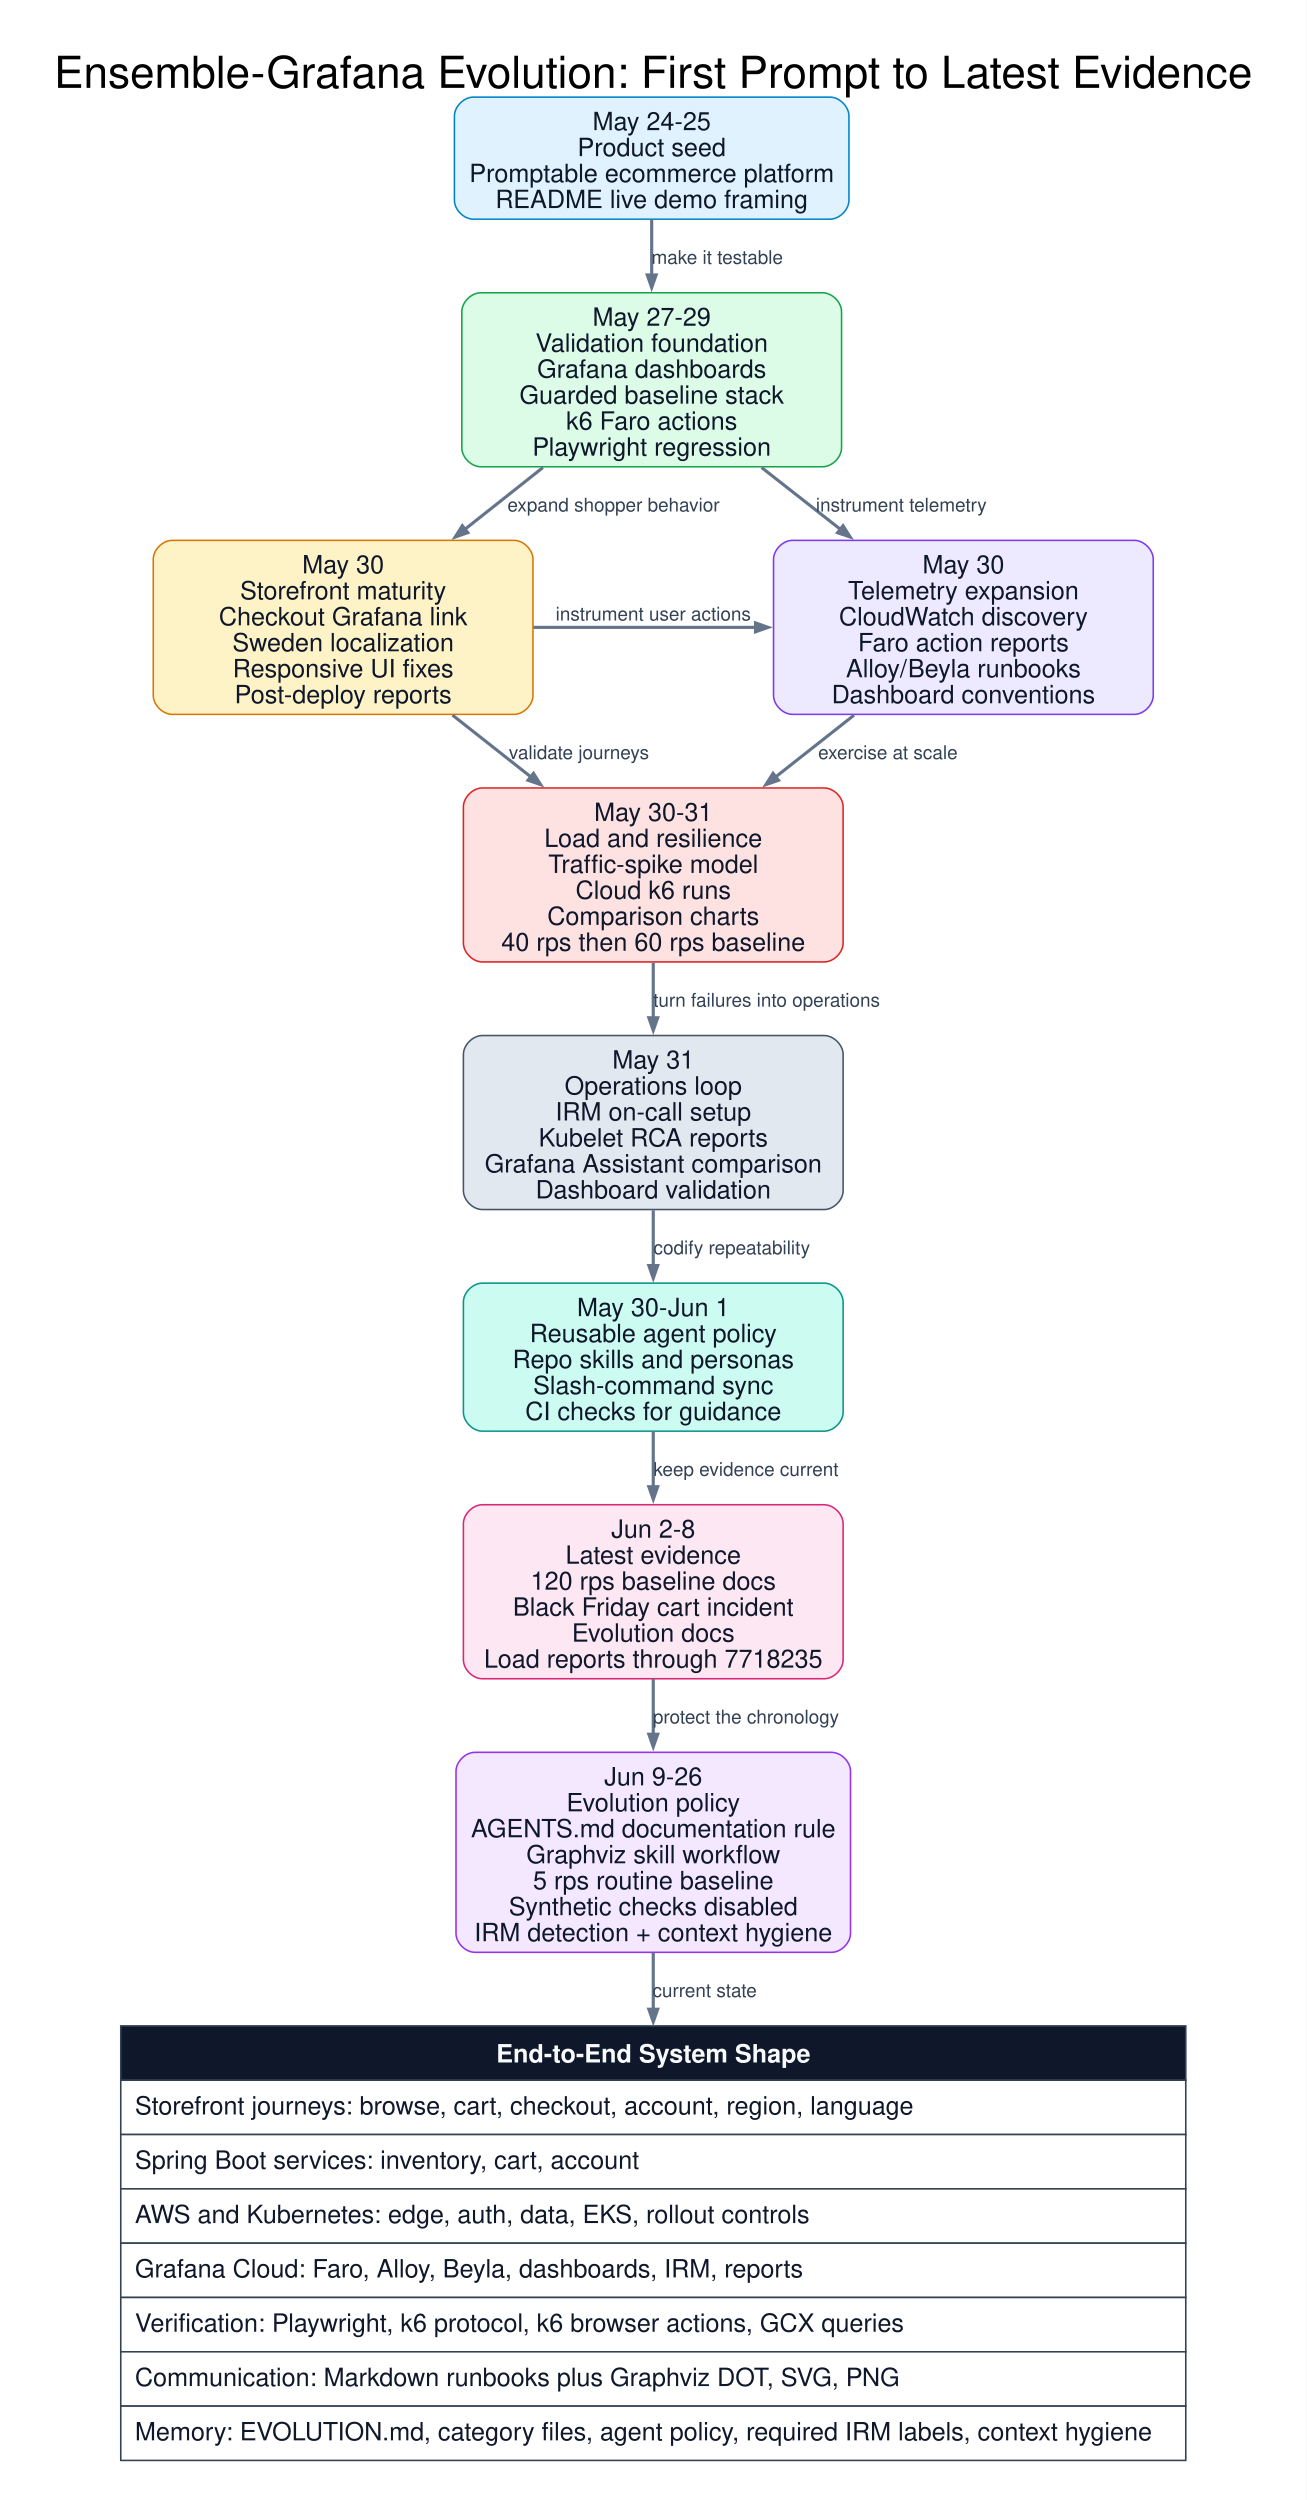
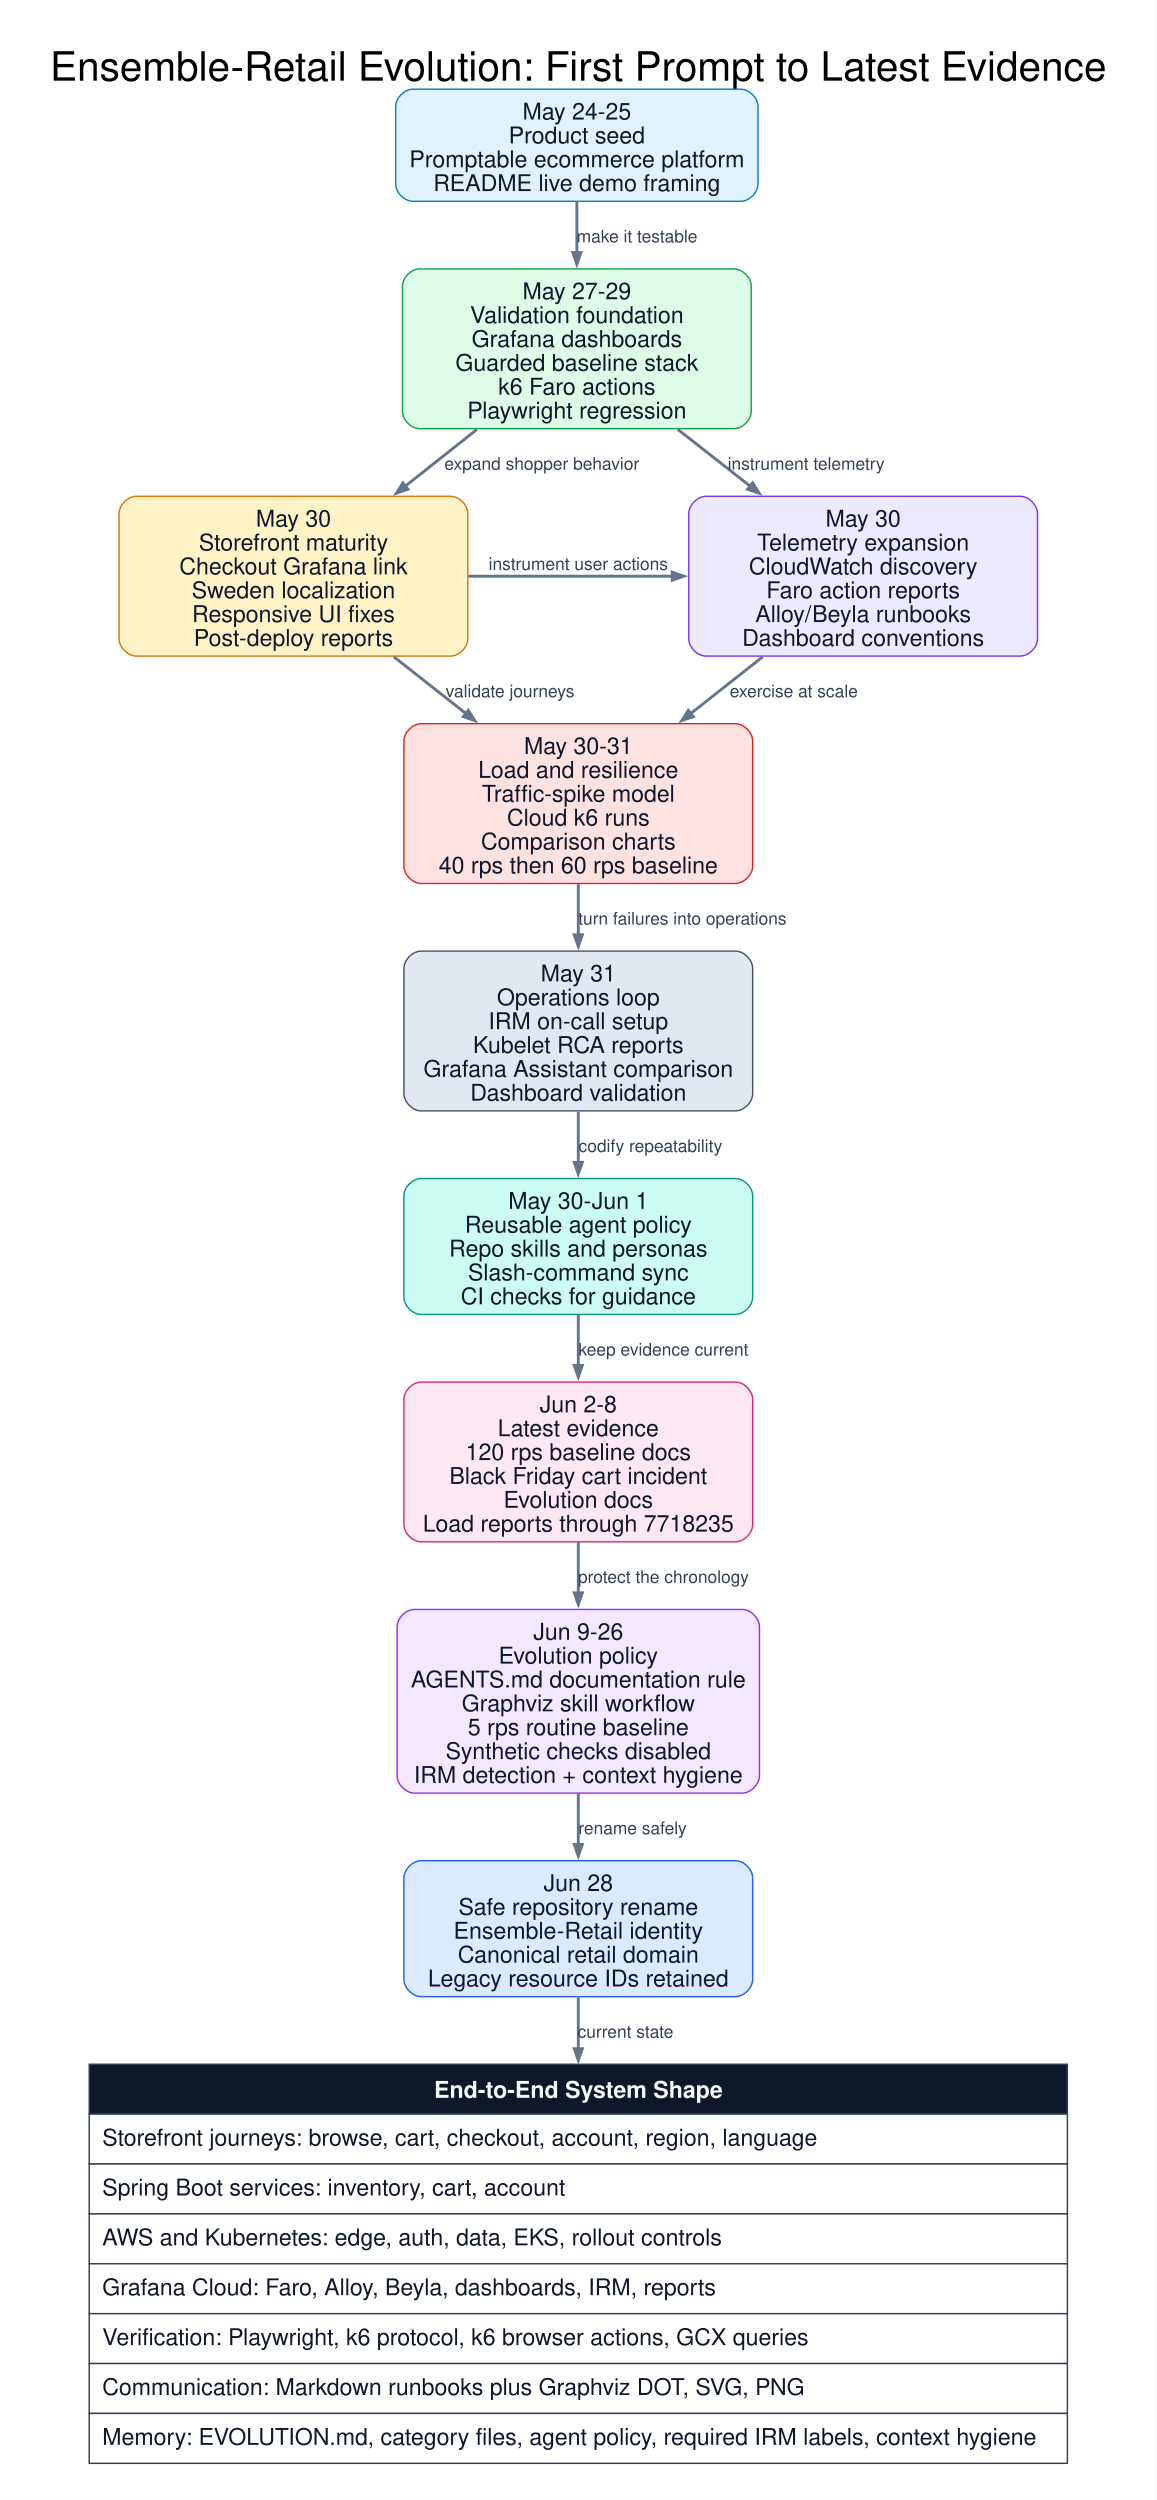
- <svg xmlns="http://www.w3.org/2000/svg" width="830pt" height="1588pt" viewBox="0.00 0.00 830.00 1588.00">
-   <g id="graph0" class="graph" transform="scale(1 1) rotate(0) translate(25.2 1562.86)">
-     <polygon fill="#ffffff" stroke="none" points="-25.2,25.2 -25.2,-1562.86 804.7,-1562.86 804.7,25.2 -25.2,25.2" />
-     <text xml:space="preserve" text-anchor="middle" x="389.75" y="-1507.06" font-family="Helvetica,sans-Serif" font-size="28.00">Ensemble-Grafana Evolution: First Prompt to Latest Evidence</text>
+ <svg xmlns="http://www.w3.org/2000/svg" width="800pt" height="1729pt" viewBox="0.00 0.00 800.00 1729.00">
+   <g id="graph0" class="graph" transform="scale(1 1) rotate(0) translate(25.2 1703.63)">
+     <polygon fill="#ffffff" stroke="none" points="-25.2,25.2 -25.2,-1703.63 774.7,-1703.63 774.7,25.2 -25.2,25.2" />
+     <text xml:space="preserve" text-anchor="middle" x="374.75" y="-1647.83" font-family="Helvetica,sans-Serif" font-size="28.00">Ensemble-Retail Evolution: First Prompt to Latest Evidence</text>
    <g id="node1" class="node">
-       <path fill="#e0f2fe" stroke="#0284c7" d="M502.05,-1501.16C502.05,-1501.16 275.45,-1501.16 275.45,-1501.16 269.45,-1501.16 263.45,-1495.16 263.45,-1489.16 263.45,-1489.16 263.45,-1435.64 263.45,-1435.64 263.45,-1429.64 269.45,-1423.64 275.45,-1423.64 275.45,-1423.64 502.05,-1423.64 502.05,-1423.64 508.05,-1423.64 514.05,-1429.64 514.05,-1435.64 514.05,-1435.64 514.05,-1489.16 514.05,-1489.16 514.05,-1495.16 508.05,-1501.16 502.05,-1501.16" />
-       <text xml:space="preserve" text-anchor="middle" x="388.75" y="-1480.2" font-family="Helvetica,sans-Serif" font-size="16.00" fill="#0f172a">May 24-25</text>
-       <text xml:space="preserve" text-anchor="middle" x="388.75" y="-1463.7" font-family="Helvetica,sans-Serif" font-size="16.00" fill="#0f172a">Product seed</text>
-       <text xml:space="preserve" text-anchor="middle" x="388.75" y="-1447.2" font-family="Helvetica,sans-Serif" font-size="16.00" fill="#0f172a">Promptable ecommerce platform</text>
-       <text xml:space="preserve" text-anchor="middle" x="388.75" y="-1430.7" font-family="Helvetica,sans-Serif" font-size="16.00" fill="#0f172a">README live demo framing</text>
+       <path fill="#e0f2fe" stroke="#0284c7" d="M487.05,-1641.93C487.05,-1641.93 260.45,-1641.93 260.45,-1641.93 254.45,-1641.93 248.45,-1635.93 248.45,-1629.93 248.45,-1629.93 248.45,-1576.41 248.45,-1576.41 248.45,-1570.41 254.45,-1564.41 260.45,-1564.41 260.45,-1564.41 487.05,-1564.41 487.05,-1564.41 493.05,-1564.41 499.05,-1570.41 499.05,-1576.41 499.05,-1576.41 499.05,-1629.93 499.05,-1629.93 499.05,-1635.93 493.05,-1641.93 487.05,-1641.93" />
+       <text xml:space="preserve" text-anchor="middle" x="373.75" y="-1620.97" font-family="Helvetica,sans-Serif" font-size="16.00" fill="#0f172a">May 24-25</text>
+       <text xml:space="preserve" text-anchor="middle" x="373.75" y="-1604.47" font-family="Helvetica,sans-Serif" font-size="16.00" fill="#0f172a">Product seed</text>
+       <text xml:space="preserve" text-anchor="middle" x="373.75" y="-1587.97" font-family="Helvetica,sans-Serif" font-size="16.00" fill="#0f172a">Promptable ecommerce platform</text>
+       <text xml:space="preserve" text-anchor="middle" x="373.75" y="-1571.47" font-family="Helvetica,sans-Serif" font-size="16.00" fill="#0f172a">README live demo framing</text>
    </g>
    <g id="node2" class="node">
-       <path fill="#dcfce7" stroke="#16a34a" d="M497.35,-1376.89C497.35,-1376.89 280.15,-1376.89 280.15,-1376.89 274.15,-1376.89 268.15,-1370.89 268.15,-1364.89 268.15,-1364.89 268.15,-1278.37 268.15,-1278.37 268.15,-1272.37 274.15,-1266.37 280.15,-1266.37 280.15,-1266.37 497.35,-1266.37 497.35,-1266.37 503.35,-1266.37 509.35,-1272.37 509.35,-1278.37 509.35,-1278.37 509.35,-1364.89 509.35,-1364.89 509.35,-1370.89 503.35,-1376.89 497.35,-1376.89" />
-       <text xml:space="preserve" text-anchor="middle" x="388.75" y="-1355.93" font-family="Helvetica,sans-Serif" font-size="16.00" fill="#0f172a">May 27-29</text>
-       <text xml:space="preserve" text-anchor="middle" x="388.75" y="-1339.43" font-family="Helvetica,sans-Serif" font-size="16.00" fill="#0f172a">Validation foundation</text>
-       <text xml:space="preserve" text-anchor="middle" x="388.75" y="-1322.93" font-family="Helvetica,sans-Serif" font-size="16.00" fill="#0f172a">Grafana dashboards</text>
-       <text xml:space="preserve" text-anchor="middle" x="388.75" y="-1306.43" font-family="Helvetica,sans-Serif" font-size="16.00" fill="#0f172a">Guarded baseline stack</text>
-       <text xml:space="preserve" text-anchor="middle" x="388.75" y="-1289.93" font-family="Helvetica,sans-Serif" font-size="16.00" fill="#0f172a">k6 Faro actions</text>
-       <text xml:space="preserve" text-anchor="middle" x="388.75" y="-1273.43" font-family="Helvetica,sans-Serif" font-size="16.00" fill="#0f172a">Playwright regression</text>
+       <path fill="#dcfce7" stroke="#16a34a" d="M482.35,-1517.66C482.35,-1517.66 265.15,-1517.66 265.15,-1517.66 259.15,-1517.66 253.15,-1511.66 253.15,-1505.66 253.15,-1505.66 253.15,-1419.14 253.15,-1419.14 253.15,-1413.14 259.15,-1407.14 265.15,-1407.14 265.15,-1407.14 482.35,-1407.14 482.35,-1407.14 488.35,-1407.14 494.35,-1413.14 494.35,-1419.14 494.35,-1419.14 494.35,-1505.66 494.35,-1505.66 494.35,-1511.66 488.35,-1517.66 482.35,-1517.66" />
+       <text xml:space="preserve" text-anchor="middle" x="373.75" y="-1496.7" font-family="Helvetica,sans-Serif" font-size="16.00" fill="#0f172a">May 27-29</text>
+       <text xml:space="preserve" text-anchor="middle" x="373.75" y="-1480.2" font-family="Helvetica,sans-Serif" font-size="16.00" fill="#0f172a">Validation foundation</text>
+       <text xml:space="preserve" text-anchor="middle" x="373.75" y="-1463.7" font-family="Helvetica,sans-Serif" font-size="16.00" fill="#0f172a">Grafana dashboards</text>
+       <text xml:space="preserve" text-anchor="middle" x="373.75" y="-1447.2" font-family="Helvetica,sans-Serif" font-size="16.00" fill="#0f172a">Guarded baseline stack</text>
+       <text xml:space="preserve" text-anchor="middle" x="373.75" y="-1430.7" font-family="Helvetica,sans-Serif" font-size="16.00" fill="#0f172a">k6 Faro actions</text>
+       <text xml:space="preserve" text-anchor="middle" x="373.75" y="-1414.2" font-family="Helvetica,sans-Serif" font-size="16.00" fill="#0f172a">Playwright regression</text>
    </g>
    <g id="edge1" class="edge">
-       <path fill="none" stroke="#64748b" stroke-width="2" d="M388.75,-1423.48C388.75,-1412.43 388.75,-1400.03 388.75,-1387.81" />
-       <polygon fill="#64748b" stroke="#64748b" stroke-width="2" points="391.55,-1388.18 388.75,-1380.18 385.95,-1388.18 391.55,-1388.18" />
-       <text xml:space="preserve" text-anchor="middle" x="430.38" y="-1395.24" font-family="Helvetica,sans-Serif" font-size="12.00" fill="#334155">make it testable</text>
+       <path fill="none" stroke="#64748b" stroke-width="2" d="M373.75,-1564.25C373.75,-1553.2 373.75,-1540.8 373.75,-1528.58" />
+       <polygon fill="#64748b" stroke="#64748b" stroke-width="2" points="376.55,-1528.95 373.75,-1520.95 370.95,-1528.95 376.55,-1528.95" />
+       <text xml:space="preserve" text-anchor="middle" x="415.38" y="-1536.01" font-family="Helvetica,sans-Serif" font-size="12.00" fill="#334155">make it testable</text>
    </g>
    <g id="node3" class="node">
-       <path fill="#fef3c7" stroke="#d97706" d="M301.35,-1219.62C301.35,-1219.62 84.15,-1219.62 84.15,-1219.62 78.15,-1219.62 72.15,-1213.62 72.15,-1207.62 72.15,-1207.62 72.15,-1121.1 72.15,-1121.1 72.15,-1115.1 78.15,-1109.1 84.15,-1109.1 84.15,-1109.1 301.35,-1109.1 301.35,-1109.1 307.35,-1109.1 313.35,-1115.1 313.35,-1121.1 313.35,-1121.1 313.35,-1207.62 313.35,-1207.62 313.35,-1213.62 307.35,-1219.62 301.35,-1219.62" />
-       <text xml:space="preserve" text-anchor="middle" x="192.75" y="-1198.66" font-family="Helvetica,sans-Serif" font-size="16.00" fill="#0f172a">May 30</text>
-       <text xml:space="preserve" text-anchor="middle" x="192.75" y="-1182.16" font-family="Helvetica,sans-Serif" font-size="16.00" fill="#0f172a">Storefront maturity</text>
-       <text xml:space="preserve" text-anchor="middle" x="192.75" y="-1165.66" font-family="Helvetica,sans-Serif" font-size="16.00" fill="#0f172a">Checkout Grafana link</text>
-       <text xml:space="preserve" text-anchor="middle" x="192.75" y="-1149.16" font-family="Helvetica,sans-Serif" font-size="16.00" fill="#0f172a">Sweden localization</text>
-       <text xml:space="preserve" text-anchor="middle" x="192.75" y="-1132.66" font-family="Helvetica,sans-Serif" font-size="16.00" fill="#0f172a">Responsive UI fixes</text>
-       <text xml:space="preserve" text-anchor="middle" x="192.75" y="-1116.16" font-family="Helvetica,sans-Serif" font-size="16.00" fill="#0f172a">Post-deploy reports</text>
+       <path fill="#fef3c7" stroke="#d97706" d="M286.35,-1360.39C286.35,-1360.39 69.15,-1360.39 69.15,-1360.39 63.15,-1360.39 57.15,-1354.39 57.15,-1348.39 57.15,-1348.39 57.15,-1261.87 57.15,-1261.87 57.15,-1255.87 63.15,-1249.87 69.15,-1249.87 69.15,-1249.87 286.35,-1249.87 286.35,-1249.87 292.35,-1249.87 298.35,-1255.87 298.35,-1261.87 298.35,-1261.87 298.35,-1348.39 298.35,-1348.39 298.35,-1354.39 292.35,-1360.39 286.35,-1360.39" />
+       <text xml:space="preserve" text-anchor="middle" x="177.75" y="-1339.43" font-family="Helvetica,sans-Serif" font-size="16.00" fill="#0f172a">May 30</text>
+       <text xml:space="preserve" text-anchor="middle" x="177.75" y="-1322.93" font-family="Helvetica,sans-Serif" font-size="16.00" fill="#0f172a">Storefront maturity</text>
+       <text xml:space="preserve" text-anchor="middle" x="177.75" y="-1306.43" font-family="Helvetica,sans-Serif" font-size="16.00" fill="#0f172a">Checkout Grafana link</text>
+       <text xml:space="preserve" text-anchor="middle" x="177.75" y="-1289.93" font-family="Helvetica,sans-Serif" font-size="16.00" fill="#0f172a">Sweden localization</text>
+       <text xml:space="preserve" text-anchor="middle" x="177.75" y="-1273.43" font-family="Helvetica,sans-Serif" font-size="16.00" fill="#0f172a">Responsive UI fixes</text>
+       <text xml:space="preserve" text-anchor="middle" x="177.75" y="-1256.93" font-family="Helvetica,sans-Serif" font-size="16.00" fill="#0f172a">Post-deploy reports</text>
    </g>
    <g id="edge2" class="edge">
-       <path fill="none" stroke="#64748b" stroke-width="2" d="M319.65,-1265.89C303.6,-1253.17 286.41,-1239.56 270.04,-1226.59" />
-       <polygon fill="#64748b" stroke="#64748b" stroke-width="2" points="271.94,-1224.52 263.93,-1221.75 268.46,-1228.91 271.94,-1224.52" />
-       <text xml:space="preserve" text-anchor="middle" x="364.5" y="-1237.97" font-family="Helvetica,sans-Serif" font-size="12.00" fill="#334155">expand shopper behavior</text>
+       <path fill="none" stroke="#64748b" stroke-width="2" d="M304.65,-1406.66C288.6,-1393.94 271.41,-1380.33 255.04,-1367.36" />
+       <polygon fill="#64748b" stroke="#64748b" stroke-width="2" points="256.94,-1365.29 248.93,-1362.52 253.46,-1369.68 256.94,-1365.29" />
+       <text xml:space="preserve" text-anchor="middle" x="349.5" y="-1378.74" font-family="Helvetica,sans-Serif" font-size="12.00" fill="#334155">expand shopper behavior</text>
    </g>
    <g id="node4" class="node">
-       <path fill="#ede9fe" stroke="#7c3aed" d="M695.35,-1219.62C695.35,-1219.62 478.15,-1219.62 478.15,-1219.62 472.15,-1219.62 466.15,-1213.62 466.15,-1207.62 466.15,-1207.62 466.15,-1121.1 466.15,-1121.1 466.15,-1115.1 472.15,-1109.1 478.15,-1109.1 478.15,-1109.1 695.35,-1109.1 695.35,-1109.1 701.35,-1109.1 707.35,-1115.1 707.35,-1121.1 707.35,-1121.1 707.35,-1207.62 707.35,-1207.62 707.35,-1213.62 701.35,-1219.62 695.35,-1219.62" />
-       <text xml:space="preserve" text-anchor="middle" x="586.75" y="-1198.66" font-family="Helvetica,sans-Serif" font-size="16.00" fill="#0f172a">May 30</text>
-       <text xml:space="preserve" text-anchor="middle" x="586.75" y="-1182.16" font-family="Helvetica,sans-Serif" font-size="16.00" fill="#0f172a">Telemetry expansion</text>
-       <text xml:space="preserve" text-anchor="middle" x="586.75" y="-1165.66" font-family="Helvetica,sans-Serif" font-size="16.00" fill="#0f172a">CloudWatch discovery</text>
-       <text xml:space="preserve" text-anchor="middle" x="586.75" y="-1149.16" font-family="Helvetica,sans-Serif" font-size="16.00" fill="#0f172a">Faro action reports</text>
-       <text xml:space="preserve" text-anchor="middle" x="586.75" y="-1132.66" font-family="Helvetica,sans-Serif" font-size="16.00" fill="#0f172a">Alloy/Beyla runbooks</text>
-       <text xml:space="preserve" text-anchor="middle" x="586.75" y="-1116.16" font-family="Helvetica,sans-Serif" font-size="16.00" fill="#0f172a">Dashboard conventions</text>
+       <path fill="#ede9fe" stroke="#7c3aed" d="M680.35,-1360.39C680.35,-1360.39 463.15,-1360.39 463.15,-1360.39 457.15,-1360.39 451.15,-1354.39 451.15,-1348.39 451.15,-1348.39 451.15,-1261.87 451.15,-1261.87 451.15,-1255.87 457.15,-1249.87 463.15,-1249.87 463.15,-1249.87 680.35,-1249.87 680.35,-1249.87 686.35,-1249.87 692.35,-1255.87 692.35,-1261.87 692.35,-1261.87 692.35,-1348.39 692.35,-1348.39 692.35,-1354.39 686.35,-1360.39 680.35,-1360.39" />
+       <text xml:space="preserve" text-anchor="middle" x="571.75" y="-1339.43" font-family="Helvetica,sans-Serif" font-size="16.00" fill="#0f172a">May 30</text>
+       <text xml:space="preserve" text-anchor="middle" x="571.75" y="-1322.93" font-family="Helvetica,sans-Serif" font-size="16.00" fill="#0f172a">Telemetry expansion</text>
+       <text xml:space="preserve" text-anchor="middle" x="571.75" y="-1306.43" font-family="Helvetica,sans-Serif" font-size="16.00" fill="#0f172a">CloudWatch discovery</text>
+       <text xml:space="preserve" text-anchor="middle" x="571.75" y="-1289.93" font-family="Helvetica,sans-Serif" font-size="16.00" fill="#0f172a">Faro action reports</text>
+       <text xml:space="preserve" text-anchor="middle" x="571.75" y="-1273.43" font-family="Helvetica,sans-Serif" font-size="16.00" fill="#0f172a">Alloy/Beyla runbooks</text>
+       <text xml:space="preserve" text-anchor="middle" x="571.75" y="-1256.93" font-family="Helvetica,sans-Serif" font-size="16.00" fill="#0f172a">Dashboard conventions</text>
    </g>
    <g id="edge3" class="edge">
-       <path fill="none" stroke="#64748b" stroke-width="2" d="M458.56,-1265.89C474.77,-1253.17 492.13,-1239.56 508.67,-1226.59" />
-       <polygon fill="#64748b" stroke="#64748b" stroke-width="2" points="510.29,-1228.88 514.86,-1221.74 506.83,-1224.47 510.29,-1228.88" />
-       <text xml:space="preserve" text-anchor="middle" x="547.31" y="-1237.97" font-family="Helvetica,sans-Serif" font-size="12.00" fill="#334155">instrument telemetry</text>
+       <path fill="none" stroke="#64748b" stroke-width="2" d="M443.56,-1406.66C459.77,-1393.94 477.13,-1380.33 493.67,-1367.36" />
+       <polygon fill="#64748b" stroke="#64748b" stroke-width="2" points="495.29,-1369.65 499.86,-1362.51 491.83,-1365.24 495.29,-1369.65" />
+       <text xml:space="preserve" text-anchor="middle" x="532.31" y="-1378.74" font-family="Helvetica,sans-Serif" font-size="12.00" fill="#334155">instrument telemetry</text>
    </g>
    <g id="edge4" class="edge">
-       <path fill="none" stroke="#64748b" stroke-width="2" d="M313.64,-1164.36C358.35,-1164.36 409.24,-1164.36 454.88,-1164.36" />
-       <polygon fill="#64748b" stroke="#64748b" stroke-width="2" points="454.72,-1167.16 462.72,-1164.36 454.72,-1161.56 454.72,-1167.16" />
-       <text xml:space="preserve" text-anchor="middle" x="389.75" y="-1168.71" font-family="Helvetica,sans-Serif" font-size="12.00" fill="#334155">instrument user actions</text>
+       <path fill="none" stroke="#64748b" stroke-width="2" d="M298.64,-1305.13C343.35,-1305.13 394.24,-1305.13 439.88,-1305.13" />
+       <polygon fill="#64748b" stroke="#64748b" stroke-width="2" points="439.72,-1307.93 447.72,-1305.13 439.72,-1302.33 439.72,-1307.93" />
+       <text xml:space="preserve" text-anchor="middle" x="374.75" y="-1309.48" font-family="Helvetica,sans-Serif" font-size="12.00" fill="#334155">instrument user actions</text>
    </g>
    <g id="node5" class="node">
-       <path fill="#fee2e2" stroke="#dc2626" d="M498.35,-1062.35C498.35,-1062.35 281.15,-1062.35 281.15,-1062.35 275.15,-1062.35 269.15,-1056.35 269.15,-1050.35 269.15,-1050.35 269.15,-963.83 269.15,-963.83 269.15,-957.83 275.15,-951.83 281.15,-951.83 281.15,-951.83 498.35,-951.83 498.35,-951.83 504.35,-951.83 510.35,-957.83 510.35,-963.83 510.35,-963.83 510.35,-1050.35 510.35,-1050.35 510.35,-1056.35 504.35,-1062.35 498.35,-1062.35" />
-       <text xml:space="preserve" text-anchor="middle" x="389.75" y="-1041.39" font-family="Helvetica,sans-Serif" font-size="16.00" fill="#0f172a">May 30-31</text>
-       <text xml:space="preserve" text-anchor="middle" x="389.75" y="-1024.89" font-family="Helvetica,sans-Serif" font-size="16.00" fill="#0f172a">Load and resilience</text>
-       <text xml:space="preserve" text-anchor="middle" x="389.75" y="-1008.39" font-family="Helvetica,sans-Serif" font-size="16.00" fill="#0f172a">Traffic-spike model</text>
-       <text xml:space="preserve" text-anchor="middle" x="389.75" y="-991.89" font-family="Helvetica,sans-Serif" font-size="16.00" fill="#0f172a">Cloud k6 runs</text>
-       <text xml:space="preserve" text-anchor="middle" x="389.75" y="-975.39" font-family="Helvetica,sans-Serif" font-size="16.00" fill="#0f172a">Comparison charts</text>
-       <text xml:space="preserve" text-anchor="middle" x="389.75" y="-958.89" font-family="Helvetica,sans-Serif" font-size="16.00" fill="#0f172a">40 rps then 60 rps baseline</text>
+       <path fill="#fee2e2" stroke="#dc2626" d="M483.35,-1203.12C483.35,-1203.12 266.15,-1203.12 266.15,-1203.12 260.15,-1203.12 254.15,-1197.12 254.15,-1191.12 254.15,-1191.12 254.15,-1104.6 254.15,-1104.6 254.15,-1098.6 260.15,-1092.6 266.15,-1092.6 266.15,-1092.6 483.35,-1092.6 483.35,-1092.6 489.35,-1092.6 495.35,-1098.6 495.35,-1104.6 495.35,-1104.6 495.35,-1191.12 495.35,-1191.12 495.35,-1197.12 489.35,-1203.12 483.35,-1203.12" />
+       <text xml:space="preserve" text-anchor="middle" x="374.75" y="-1182.16" font-family="Helvetica,sans-Serif" font-size="16.00" fill="#0f172a">May 30-31</text>
+       <text xml:space="preserve" text-anchor="middle" x="374.75" y="-1165.66" font-family="Helvetica,sans-Serif" font-size="16.00" fill="#0f172a">Load and resilience</text>
+       <text xml:space="preserve" text-anchor="middle" x="374.75" y="-1149.16" font-family="Helvetica,sans-Serif" font-size="16.00" fill="#0f172a">Traffic-spike model</text>
+       <text xml:space="preserve" text-anchor="middle" x="374.75" y="-1132.66" font-family="Helvetica,sans-Serif" font-size="16.00" fill="#0f172a">Cloud k6 runs</text>
+       <text xml:space="preserve" text-anchor="middle" x="374.75" y="-1116.16" font-family="Helvetica,sans-Serif" font-size="16.00" fill="#0f172a">Comparison charts</text>
+       <text xml:space="preserve" text-anchor="middle" x="374.75" y="-1099.66" font-family="Helvetica,sans-Serif" font-size="16.00" fill="#0f172a">40 rps then 60 rps baseline</text>
    </g>
    <g id="edge6" class="edge">
-       <path fill="none" stroke="#64748b" stroke-width="2" d="M262.2,-1108.62C278.34,-1095.9 295.61,-1082.29 312.07,-1069.32" />
-       <polygon fill="#64748b" stroke="#64748b" stroke-width="2" points="313.66,-1071.62 318.21,-1064.47 310.2,-1067.23 313.66,-1071.62" />
-       <text xml:space="preserve" text-anchor="middle" x="342.53" y="-1080.7" font-family="Helvetica,sans-Serif" font-size="12.00" fill="#334155">validate journeys</text>
+       <path fill="none" stroke="#64748b" stroke-width="2" d="M247.2,-1249.39C263.34,-1236.67 280.61,-1223.06 297.07,-1210.09" />
+       <polygon fill="#64748b" stroke="#64748b" stroke-width="2" points="298.66,-1212.39 303.21,-1205.24 295.2,-1208 298.66,-1212.39" />
+       <text xml:space="preserve" text-anchor="middle" x="327.53" y="-1221.47" font-family="Helvetica,sans-Serif" font-size="12.00" fill="#334155">validate journeys</text>
    </g>
    <g id="edge5" class="edge">
-       <path fill="none" stroke="#64748b" stroke-width="2" d="M517.3,-1108.62C501.16,-1095.9 483.89,-1082.29 467.43,-1069.32" />
-       <polygon fill="#64748b" stroke="#64748b" stroke-width="2" points="469.3,-1067.23 461.29,-1064.47 465.84,-1071.62 469.3,-1067.23" />
-       <text xml:space="preserve" text-anchor="middle" x="538.78" y="-1080.7" font-family="Helvetica,sans-Serif" font-size="12.00" fill="#334155">exercise at scale</text>
+       <path fill="none" stroke="#64748b" stroke-width="2" d="M502.3,-1249.39C486.16,-1236.67 468.89,-1223.06 452.43,-1210.09" />
+       <polygon fill="#64748b" stroke="#64748b" stroke-width="2" points="454.3,-1208 446.29,-1205.24 450.84,-1212.39 454.3,-1208" />
+       <text xml:space="preserve" text-anchor="middle" x="523.78" y="-1221.47" font-family="Helvetica,sans-Serif" font-size="12.00" fill="#334155">exercise at scale</text>
    </g>
    <g id="node6" class="node">
-       <path fill="#e2e8f0" stroke="#475569" d="M498.35,-905.08C498.35,-905.08 281.15,-905.08 281.15,-905.08 275.15,-905.08 269.15,-899.08 269.15,-893.08 269.15,-893.08 269.15,-806.56 269.15,-806.56 269.15,-800.56 275.15,-794.56 281.15,-794.56 281.15,-794.56 498.35,-794.56 498.35,-794.56 504.35,-794.56 510.35,-800.56 510.35,-806.56 510.35,-806.56 510.35,-893.08 510.35,-893.08 510.35,-899.08 504.35,-905.08 498.35,-905.08" />
-       <text xml:space="preserve" text-anchor="middle" x="389.75" y="-884.12" font-family="Helvetica,sans-Serif" font-size="16.00" fill="#0f172a">May 31</text>
-       <text xml:space="preserve" text-anchor="middle" x="389.75" y="-867.62" font-family="Helvetica,sans-Serif" font-size="16.00" fill="#0f172a">Operations loop</text>
-       <text xml:space="preserve" text-anchor="middle" x="389.75" y="-851.12" font-family="Helvetica,sans-Serif" font-size="16.00" fill="#0f172a">IRM on-call setup</text>
-       <text xml:space="preserve" text-anchor="middle" x="389.75" y="-834.62" font-family="Helvetica,sans-Serif" font-size="16.00" fill="#0f172a">Kubelet RCA reports</text>
-       <text xml:space="preserve" text-anchor="middle" x="389.75" y="-818.12" font-family="Helvetica,sans-Serif" font-size="16.00" fill="#0f172a">Grafana Assistant comparison</text>
-       <text xml:space="preserve" text-anchor="middle" x="389.75" y="-801.62" font-family="Helvetica,sans-Serif" font-size="16.00" fill="#0f172a">Dashboard validation</text>
+       <path fill="#e2e8f0" stroke="#475569" d="M483.35,-1045.85C483.35,-1045.85 266.15,-1045.85 266.15,-1045.85 260.15,-1045.85 254.15,-1039.85 254.15,-1033.85 254.15,-1033.85 254.15,-947.33 254.15,-947.33 254.15,-941.33 260.15,-935.33 266.15,-935.33 266.15,-935.33 483.35,-935.33 483.35,-935.33 489.35,-935.33 495.35,-941.33 495.35,-947.33 495.35,-947.33 495.35,-1033.85 495.35,-1033.85 495.35,-1039.85 489.35,-1045.85 483.35,-1045.85" />
+       <text xml:space="preserve" text-anchor="middle" x="374.75" y="-1024.89" font-family="Helvetica,sans-Serif" font-size="16.00" fill="#0f172a">May 31</text>
+       <text xml:space="preserve" text-anchor="middle" x="374.75" y="-1008.39" font-family="Helvetica,sans-Serif" font-size="16.00" fill="#0f172a">Operations loop</text>
+       <text xml:space="preserve" text-anchor="middle" x="374.75" y="-991.89" font-family="Helvetica,sans-Serif" font-size="16.00" fill="#0f172a">IRM on-call setup</text>
+       <text xml:space="preserve" text-anchor="middle" x="374.75" y="-975.39" font-family="Helvetica,sans-Serif" font-size="16.00" fill="#0f172a">Kubelet RCA reports</text>
+       <text xml:space="preserve" text-anchor="middle" x="374.75" y="-958.89" font-family="Helvetica,sans-Serif" font-size="16.00" fill="#0f172a">Grafana Assistant comparison</text>
+       <text xml:space="preserve" text-anchor="middle" x="374.75" y="-942.39" font-family="Helvetica,sans-Serif" font-size="16.00" fill="#0f172a">Dashboard validation</text>
    </g>
    <g id="edge7" class="edge">
-       <path fill="none" stroke="#64748b" stroke-width="2" d="M389.75,-951.35C389.75,-940.03 389.75,-928.01 389.75,-916.35" />
-       <polygon fill="#64748b" stroke="#64748b" stroke-width="2" points="392.55,-916.36 389.75,-908.36 386.95,-916.36 392.55,-916.36" />
-       <text xml:space="preserve" text-anchor="middle" x="461.75" y="-923.43" font-family="Helvetica,sans-Serif" font-size="12.00" fill="#334155">turn failures into operations</text>
+       <path fill="none" stroke="#64748b" stroke-width="2" d="M374.75,-1092.12C374.75,-1080.8 374.75,-1068.78 374.75,-1057.12" />
+       <polygon fill="#64748b" stroke="#64748b" stroke-width="2" points="377.55,-1057.13 374.75,-1049.13 371.95,-1057.13 377.55,-1057.13" />
+       <text xml:space="preserve" text-anchor="middle" x="446.75" y="-1064.2" font-family="Helvetica,sans-Serif" font-size="12.00" fill="#334155">turn failures into operations</text>
    </g>
    <g id="node7" class="node">
-       <path fill="#ccfbf1" stroke="#0d9488" d="M498.35,-747.81C498.35,-747.81 281.15,-747.81 281.15,-747.81 275.15,-747.81 269.15,-741.81 269.15,-735.81 269.15,-735.81 269.15,-665.79 269.15,-665.79 269.15,-659.79 275.15,-653.79 281.15,-653.79 281.15,-653.79 498.35,-653.79 498.35,-653.79 504.35,-653.79 510.35,-659.79 510.35,-665.79 510.35,-665.79 510.35,-735.81 510.35,-735.81 510.35,-741.81 504.35,-747.81 498.35,-747.81" />
-       <text xml:space="preserve" text-anchor="middle" x="389.75" y="-726.85" font-family="Helvetica,sans-Serif" font-size="16.00" fill="#0f172a">May 30-Jun 1</text>
-       <text xml:space="preserve" text-anchor="middle" x="389.75" y="-710.35" font-family="Helvetica,sans-Serif" font-size="16.00" fill="#0f172a">Reusable agent policy</text>
-       <text xml:space="preserve" text-anchor="middle" x="389.75" y="-693.85" font-family="Helvetica,sans-Serif" font-size="16.00" fill="#0f172a">Repo skills and personas</text>
-       <text xml:space="preserve" text-anchor="middle" x="389.75" y="-677.35" font-family="Helvetica,sans-Serif" font-size="16.00" fill="#0f172a">Slash-command sync</text>
-       <text xml:space="preserve" text-anchor="middle" x="389.75" y="-660.85" font-family="Helvetica,sans-Serif" font-size="16.00" fill="#0f172a">CI checks for guidance</text>
+       <path fill="#ccfbf1" stroke="#0d9488" d="M483.35,-888.58C483.35,-888.58 266.15,-888.58 266.15,-888.58 260.15,-888.58 254.15,-882.58 254.15,-876.58 254.15,-876.58 254.15,-806.56 254.15,-806.56 254.15,-800.56 260.15,-794.56 266.15,-794.56 266.15,-794.56 483.35,-794.56 483.35,-794.56 489.35,-794.56 495.35,-800.56 495.35,-806.56 495.35,-806.56 495.35,-876.58 495.35,-876.58 495.35,-882.58 489.35,-888.58 483.35,-888.58" />
+       <text xml:space="preserve" text-anchor="middle" x="374.75" y="-867.62" font-family="Helvetica,sans-Serif" font-size="16.00" fill="#0f172a">May 30-Jun 1</text>
+       <text xml:space="preserve" text-anchor="middle" x="374.75" y="-851.12" font-family="Helvetica,sans-Serif" font-size="16.00" fill="#0f172a">Reusable agent policy</text>
+       <text xml:space="preserve" text-anchor="middle" x="374.75" y="-834.62" font-family="Helvetica,sans-Serif" font-size="16.00" fill="#0f172a">Repo skills and personas</text>
+       <text xml:space="preserve" text-anchor="middle" x="374.75" y="-818.12" font-family="Helvetica,sans-Serif" font-size="16.00" fill="#0f172a">Slash-command sync</text>
+       <text xml:space="preserve" text-anchor="middle" x="374.75" y="-801.62" font-family="Helvetica,sans-Serif" font-size="16.00" fill="#0f172a">CI checks for guidance</text>
    </g>
    <g id="edge8" class="edge">
-       <path fill="none" stroke="#64748b" stroke-width="2" d="M389.75,-794.08C389.75,-782.57 389.75,-770.4 389.75,-758.81" />
-       <polygon fill="#64748b" stroke="#64748b" stroke-width="2" points="392.55,-758.95 389.75,-750.95 386.95,-758.95 392.55,-758.95" />
-       <text xml:space="preserve" text-anchor="middle" x="439.62" y="-766.16" font-family="Helvetica,sans-Serif" font-size="12.00" fill="#334155">codify repeatability</text>
+       <path fill="none" stroke="#64748b" stroke-width="2" d="M374.75,-934.85C374.75,-923.34 374.75,-911.17 374.75,-899.58" />
+       <polygon fill="#64748b" stroke="#64748b" stroke-width="2" points="377.55,-899.72 374.75,-891.72 371.95,-899.72 377.55,-899.72" />
+       <text xml:space="preserve" text-anchor="middle" x="424.62" y="-906.93" font-family="Helvetica,sans-Serif" font-size="12.00" fill="#334155">codify repeatability</text>
    </g>
    <g id="node8" class="node">
-       <path fill="#fce7f3" stroke="#db2777" d="M498.35,-607.04C498.35,-607.04 281.15,-607.04 281.15,-607.04 275.15,-607.04 269.15,-601.04 269.15,-595.04 269.15,-595.04 269.15,-508.52 269.15,-508.52 269.15,-502.52 275.15,-496.52 281.15,-496.52 281.15,-496.52 498.35,-496.52 498.35,-496.52 504.35,-496.52 510.35,-502.52 510.35,-508.52 510.35,-508.52 510.35,-595.04 510.35,-595.04 510.35,-601.04 504.35,-607.04 498.35,-607.04" />
-       <text xml:space="preserve" text-anchor="middle" x="389.75" y="-586.08" font-family="Helvetica,sans-Serif" font-size="16.00" fill="#0f172a">Jun 2-8</text>
-       <text xml:space="preserve" text-anchor="middle" x="389.75" y="-569.58" font-family="Helvetica,sans-Serif" font-size="16.00" fill="#0f172a">Latest evidence</text>
-       <text xml:space="preserve" text-anchor="middle" x="389.75" y="-553.08" font-family="Helvetica,sans-Serif" font-size="16.00" fill="#0f172a">120 rps baseline docs</text>
-       <text xml:space="preserve" text-anchor="middle" x="389.75" y="-536.58" font-family="Helvetica,sans-Serif" font-size="16.00" fill="#0f172a">Black Friday cart incident</text>
-       <text xml:space="preserve" text-anchor="middle" x="389.75" y="-520.08" font-family="Helvetica,sans-Serif" font-size="16.00" fill="#0f172a">Evolution docs</text>
-       <text xml:space="preserve" text-anchor="middle" x="389.75" y="-503.58" font-family="Helvetica,sans-Serif" font-size="16.00" fill="#0f172a">Load reports through 7718235</text>
+       <path fill="#fce7f3" stroke="#db2777" d="M483.35,-747.81C483.35,-747.81 266.15,-747.81 266.15,-747.81 260.15,-747.81 254.15,-741.81 254.15,-735.81 254.15,-735.81 254.15,-649.29 254.15,-649.29 254.15,-643.29 260.15,-637.29 266.15,-637.29 266.15,-637.29 483.35,-637.29 483.35,-637.29 489.35,-637.29 495.35,-643.29 495.35,-649.29 495.35,-649.29 495.35,-735.81 495.35,-735.81 495.35,-741.81 489.35,-747.81 483.35,-747.81" />
+       <text xml:space="preserve" text-anchor="middle" x="374.75" y="-726.85" font-family="Helvetica,sans-Serif" font-size="16.00" fill="#0f172a">Jun 2-8</text>
+       <text xml:space="preserve" text-anchor="middle" x="374.75" y="-710.35" font-family="Helvetica,sans-Serif" font-size="16.00" fill="#0f172a">Latest evidence</text>
+       <text xml:space="preserve" text-anchor="middle" x="374.75" y="-693.85" font-family="Helvetica,sans-Serif" font-size="16.00" fill="#0f172a">120 rps baseline docs</text>
+       <text xml:space="preserve" text-anchor="middle" x="374.75" y="-677.35" font-family="Helvetica,sans-Serif" font-size="16.00" fill="#0f172a">Black Friday cart incident</text>
+       <text xml:space="preserve" text-anchor="middle" x="374.75" y="-660.85" font-family="Helvetica,sans-Serif" font-size="16.00" fill="#0f172a">Evolution docs</text>
+       <text xml:space="preserve" text-anchor="middle" x="374.75" y="-644.35" font-family="Helvetica,sans-Serif" font-size="16.00" fill="#0f172a">Load reports through 7718235</text>
    </g>
    <g id="edge9" class="edge">
-       <path fill="none" stroke="#64748b" stroke-width="2" d="M389.75,-653.69C389.75,-642.47 389.75,-630.25 389.75,-618.33" />
-       <polygon fill="#64748b" stroke="#64748b" stroke-width="2" points="392.55,-618.51 389.75,-610.51 386.95,-618.51 392.55,-618.51" />
-       <text xml:space="preserve" text-anchor="middle" x="448.62" y="-625.39" font-family="Helvetica,sans-Serif" font-size="12.00" fill="#334155">keep evidence current</text>
+       <path fill="none" stroke="#64748b" stroke-width="2" d="M374.75,-794.46C374.75,-783.24 374.75,-771.02 374.75,-759.1" />
+       <polygon fill="#64748b" stroke="#64748b" stroke-width="2" points="377.55,-759.28 374.75,-751.28 371.95,-759.28 377.55,-759.28" />
+       <text xml:space="preserve" text-anchor="middle" x="433.62" y="-766.16" font-family="Helvetica,sans-Serif" font-size="12.00" fill="#334155">keep evidence current</text>
    </g>
    <g id="node9" class="node">
-       <path fill="#f3e8ff" stroke="#9333ea" d="M503.05,-449.77C503.05,-449.77 276.45,-449.77 276.45,-449.77 270.45,-449.77 264.45,-443.77 264.45,-437.77 264.45,-437.77 264.45,-334.75 264.45,-334.75 264.45,-328.75 270.45,-322.75 276.45,-322.75 276.45,-322.75 503.05,-322.75 503.05,-322.75 509.05,-322.75 515.05,-328.75 515.05,-334.75 515.05,-334.75 515.05,-437.77 515.05,-437.77 515.05,-443.77 509.05,-449.77 503.05,-449.77" />
-       <text xml:space="preserve" text-anchor="middle" x="389.75" y="-428.81" font-family="Helvetica,sans-Serif" font-size="16.00" fill="#0f172a">Jun 9-26</text>
-       <text xml:space="preserve" text-anchor="middle" x="389.75" y="-412.31" font-family="Helvetica,sans-Serif" font-size="16.00" fill="#0f172a">Evolution policy</text>
-       <text xml:space="preserve" text-anchor="middle" x="389.75" y="-395.81" font-family="Helvetica,sans-Serif" font-size="16.00" fill="#0f172a">AGENTS.md documentation rule</text>
-       <text xml:space="preserve" text-anchor="middle" x="389.75" y="-379.31" font-family="Helvetica,sans-Serif" font-size="16.00" fill="#0f172a">Graphviz skill workflow</text>
-       <text xml:space="preserve" text-anchor="middle" x="389.75" y="-362.81" font-family="Helvetica,sans-Serif" font-size="16.00" fill="#0f172a">5 rps routine baseline</text>
-       <text xml:space="preserve" text-anchor="middle" x="389.75" y="-346.31" font-family="Helvetica,sans-Serif" font-size="16.00" fill="#0f172a">Synthetic checks disabled</text>
-       <text xml:space="preserve" text-anchor="middle" x="389.75" y="-329.81" font-family="Helvetica,sans-Serif" font-size="16.00" fill="#0f172a">IRM detection + context hygiene</text>
+       <path fill="#f3e8ff" stroke="#9333ea" d="M488.05,-590.54C488.05,-590.54 261.45,-590.54 261.45,-590.54 255.45,-590.54 249.45,-584.54 249.45,-578.54 249.45,-578.54 249.45,-475.52 249.45,-475.52 249.45,-469.52 255.45,-463.52 261.45,-463.52 261.45,-463.52 488.05,-463.52 488.05,-463.52 494.05,-463.52 500.05,-469.52 500.05,-475.52 500.05,-475.52 500.05,-578.54 500.05,-578.54 500.05,-584.54 494.05,-590.54 488.05,-590.54" />
+       <text xml:space="preserve" text-anchor="middle" x="374.75" y="-569.58" font-family="Helvetica,sans-Serif" font-size="16.00" fill="#0f172a">Jun 9-26</text>
+       <text xml:space="preserve" text-anchor="middle" x="374.75" y="-553.08" font-family="Helvetica,sans-Serif" font-size="16.00" fill="#0f172a">Evolution policy</text>
+       <text xml:space="preserve" text-anchor="middle" x="374.75" y="-536.58" font-family="Helvetica,sans-Serif" font-size="16.00" fill="#0f172a">AGENTS.md documentation rule</text>
+       <text xml:space="preserve" text-anchor="middle" x="374.75" y="-520.08" font-family="Helvetica,sans-Serif" font-size="16.00" fill="#0f172a">Graphviz skill workflow</text>
+       <text xml:space="preserve" text-anchor="middle" x="374.75" y="-503.58" font-family="Helvetica,sans-Serif" font-size="16.00" fill="#0f172a">5 rps routine baseline</text>
+       <text xml:space="preserve" text-anchor="middle" x="374.75" y="-487.08" font-family="Helvetica,sans-Serif" font-size="16.00" fill="#0f172a">Synthetic checks disabled</text>
+       <text xml:space="preserve" text-anchor="middle" x="374.75" y="-470.58" font-family="Helvetica,sans-Serif" font-size="16.00" fill="#0f172a">IRM detection + context hygiene</text>
    </g>
    <g id="edge10" class="edge">
-       <path fill="none" stroke="#64748b" stroke-width="2" d="M389.75,-496.33C389.75,-485.02 389.75,-472.92 389.75,-461.05" />
-       <polygon fill="#64748b" stroke="#64748b" stroke-width="2" points="392.55,-461.27 389.75,-453.27 386.95,-461.27 392.55,-461.27" />
-       <text xml:space="preserve" text-anchor="middle" x="448.62" y="-468.12" font-family="Helvetica,sans-Serif" font-size="12.00" fill="#334155">protect the chronology</text>
+       <path fill="none" stroke="#64748b" stroke-width="2" d="M374.75,-637.1C374.75,-625.79 374.75,-613.69 374.75,-601.82" />
+       <polygon fill="#64748b" stroke="#64748b" stroke-width="2" points="377.55,-602.04 374.75,-594.04 371.95,-602.04 377.55,-602.04" />
+       <text xml:space="preserve" text-anchor="middle" x="433.62" y="-608.89" font-family="Helvetica,sans-Serif" font-size="12.00" fill="#334155">protect the chronology</text>
    </g>
    <g id="node10" class="node">
-       <path fill="#334155" stroke="none" d="M716,-276C716,-276 63.5,-276 63.5,-276 57.5,-276 51.5,-270 51.5,-264 51.5,-264 51.5,-12 51.5,-12 51.5,-6 57.5,0 63.5,0 63.5,0 716,0 716,0 722,0 728,-6 728,-12 728,-12 728,-264 728,-264 728,-270 722,-276 716,-276" />
-       <polygon fill="#0f172a" stroke="none" points="51.5,-241.5 51.5,-276 728,-276 728,-241.5 51.5,-241.5" />
-       <polygon fill="none" stroke="#334155" points="51.5,-241.5 51.5,-276 728,-276 728,-241.5 51.5,-241.5" />
-       <text xml:space="preserve" text-anchor="start" x="290" y="-252.8" font-family="Helvetica,sans-Serif" font-weight="bold" font-size="16.00" fill="#f8fafc">End-to-End System Shape</text>
-       <polygon fill="#ffffff" stroke="none" points="51.5,-207 51.5,-241.5 728,-241.5 728,-207 51.5,-207" />
-       <polygon fill="none" stroke="#334155" points="51.5,-207 51.5,-241.5 728,-241.5 728,-207 51.5,-207" />
-       <text xml:space="preserve" text-anchor="start" x="60.5" y="-219.75" font-family="Helvetica,sans-Serif" font-size="16.00" fill="#0f172a">Storefront journeys: browse, cart, checkout, account, region, language</text>
-       <polygon fill="#ffffff" stroke="none" points="51.5,-172.5 51.5,-207 728,-207 728,-172.5 51.5,-172.5" />
-       <polygon fill="none" stroke="#334155" points="51.5,-172.5 51.5,-207 728,-207 728,-172.5 51.5,-172.5" />
-       <text xml:space="preserve" text-anchor="start" x="60.5" y="-185.25" font-family="Helvetica,sans-Serif" font-size="16.00" fill="#0f172a">Spring Boot services: inventory, cart, account</text>
-       <polygon fill="#ffffff" stroke="none" points="51.5,-138 51.5,-172.5 728,-172.5 728,-138 51.5,-138" />
-       <polygon fill="none" stroke="#334155" points="51.5,-138 51.5,-172.5 728,-172.5 728,-138 51.5,-138" />
-       <text xml:space="preserve" text-anchor="start" x="60.5" y="-150.75" font-family="Helvetica,sans-Serif" font-size="16.00" fill="#0f172a">AWS and Kubernetes: edge, auth, data, EKS, rollout controls</text>
-       <polygon fill="#ffffff" stroke="none" points="51.5,-103.5 51.5,-138 728,-138 728,-103.5 51.5,-103.5" />
-       <polygon fill="none" stroke="#334155" points="51.5,-103.5 51.5,-138 728,-138 728,-103.5 51.5,-103.5" />
-       <text xml:space="preserve" text-anchor="start" x="60.5" y="-116.25" font-family="Helvetica,sans-Serif" font-size="16.00" fill="#0f172a">Grafana Cloud: Faro, Alloy, Beyla, dashboards, IRM, reports</text>
-       <polygon fill="#ffffff" stroke="none" points="51.5,-69 51.5,-103.5 728,-103.5 728,-69 51.5,-69" />
-       <polygon fill="none" stroke="#334155" points="51.5,-69 51.5,-103.5 728,-103.5 728,-69 51.5,-69" />
-       <text xml:space="preserve" text-anchor="start" x="60.5" y="-81.75" font-family="Helvetica,sans-Serif" font-size="16.00" fill="#0f172a">Verification: Playwright, k6 protocol, k6 browser actions, GCX queries</text>
-       <polygon fill="#ffffff" stroke="none" points="51.5,-34.5 51.5,-69 728,-69 728,-34.5 51.5,-34.5" />
-       <polygon fill="none" stroke="#334155" points="51.5,-34.5 51.5,-69 728,-69 728,-34.5 51.5,-34.5" />
-       <text xml:space="preserve" text-anchor="start" x="60.5" y="-47.25" font-family="Helvetica,sans-Serif" font-size="16.00" fill="#0f172a">Communication: Markdown runbooks plus Graphviz DOT, SVG, PNG</text>
-       <polygon fill="#ffffff" stroke="none" points="51.5,0 51.5,-34.5 728,-34.5 728,0 51.5,0" />
-       <polygon fill="none" stroke="#334155" points="51.5,0 51.5,-34.5 728,-34.5 728,0 51.5,0" />
-       <text xml:space="preserve" text-anchor="start" x="60.5" y="-12.75" font-family="Helvetica,sans-Serif" font-size="16.00" fill="#0f172a">Memory: EVOLUTION.md, category files, agent policy, required IRM labels, context hygiene</text>
+       <path fill="#dbeafe" stroke="#2563eb" d="M483.35,-416.77C483.35,-416.77 266.15,-416.77 266.15,-416.77 260.15,-416.77 254.15,-410.77 254.15,-404.77 254.15,-404.77 254.15,-334.75 254.15,-334.75 254.15,-328.75 260.15,-322.75 266.15,-322.75 266.15,-322.75 483.35,-322.75 483.35,-322.75 489.35,-322.75 495.35,-328.75 495.35,-334.75 495.35,-334.75 495.35,-404.77 495.35,-404.77 495.35,-410.77 489.35,-416.77 483.35,-416.77" />
+       <text xml:space="preserve" text-anchor="middle" x="374.75" y="-395.81" font-family="Helvetica,sans-Serif" font-size="16.00" fill="#0f172a">Jun 28</text>
+       <text xml:space="preserve" text-anchor="middle" x="374.75" y="-379.31" font-family="Helvetica,sans-Serif" font-size="16.00" fill="#0f172a">Safe repository rename</text>
+       <text xml:space="preserve" text-anchor="middle" x="374.75" y="-362.81" font-family="Helvetica,sans-Serif" font-size="16.00" fill="#0f172a">Ensemble-Retail identity</text>
+       <text xml:space="preserve" text-anchor="middle" x="374.75" y="-346.31" font-family="Helvetica,sans-Serif" font-size="16.00" fill="#0f172a">Canonical retail domain</text>
+       <text xml:space="preserve" text-anchor="middle" x="374.75" y="-329.81" font-family="Helvetica,sans-Serif" font-size="16.00" fill="#0f172a">Legacy resource IDs retained</text>
    </g>
    <g id="edge11" class="edge">
-       <path fill="none" stroke="#64748b" stroke-width="2" d="M389.75,-322.48C389.75,-311.13 389.75,-298.86 389.75,-286.24" />
-       <polygon fill="#64748b" stroke="#64748b" stroke-width="2" points="392.55,-286.6 389.75,-278.6 386.95,-286.6 392.55,-286.6" />
-       <text xml:space="preserve" text-anchor="middle" x="422.38" y="-294.35" font-family="Helvetica,sans-Serif" font-size="12.00" fill="#334155">current state</text>
+       <path fill="none" stroke="#64748b" stroke-width="2" d="M374.75,-463.32C374.75,-451.59 374.75,-439.38 374.75,-427.82" />
+       <polygon fill="#64748b" stroke="#64748b" stroke-width="2" points="377.55,-428.01 374.75,-420.01 371.95,-428.01 377.55,-428.01" />
+       <text xml:space="preserve" text-anchor="middle" x="412.25" y="-435.12" font-family="Helvetica,sans-Serif" font-size="12.00" fill="#334155">rename safely</text>
+     </g>
+     <g id="node11" class="node">
+       <path fill="#334155" stroke="none" d="M701,-276C701,-276 48.5,-276 48.5,-276 42.5,-276 36.5,-270 36.5,-264 36.5,-264 36.5,-12 36.5,-12 36.5,-6 42.5,0 48.5,0 48.5,0 701,0 701,0 707,0 713,-6 713,-12 713,-12 713,-264 713,-264 713,-270 707,-276 701,-276" />
+       <polygon fill="#0f172a" stroke="none" points="36.5,-241.5 36.5,-276 713,-276 713,-241.5 36.5,-241.5" />
+       <polygon fill="none" stroke="#334155" points="36.5,-241.5 36.5,-276 713,-276 713,-241.5 36.5,-241.5" />
+       <text xml:space="preserve" text-anchor="start" x="275" y="-252.8" font-family="Helvetica,sans-Serif" font-weight="bold" font-size="16.00" fill="#f8fafc">End-to-End System Shape</text>
+       <polygon fill="#ffffff" stroke="none" points="36.5,-207 36.5,-241.5 713,-241.5 713,-207 36.5,-207" />
+       <polygon fill="none" stroke="#334155" points="36.5,-207 36.5,-241.5 713,-241.5 713,-207 36.5,-207" />
+       <text xml:space="preserve" text-anchor="start" x="45.5" y="-219.75" font-family="Helvetica,sans-Serif" font-size="16.00" fill="#0f172a">Storefront journeys: browse, cart, checkout, account, region, language</text>
+       <polygon fill="#ffffff" stroke="none" points="36.5,-172.5 36.5,-207 713,-207 713,-172.5 36.5,-172.5" />
+       <polygon fill="none" stroke="#334155" points="36.5,-172.5 36.5,-207 713,-207 713,-172.5 36.5,-172.5" />
+       <text xml:space="preserve" text-anchor="start" x="45.5" y="-185.25" font-family="Helvetica,sans-Serif" font-size="16.00" fill="#0f172a">Spring Boot services: inventory, cart, account</text>
+       <polygon fill="#ffffff" stroke="none" points="36.5,-138 36.5,-172.5 713,-172.5 713,-138 36.5,-138" />
+       <polygon fill="none" stroke="#334155" points="36.5,-138 36.5,-172.5 713,-172.5 713,-138 36.5,-138" />
+       <text xml:space="preserve" text-anchor="start" x="45.5" y="-150.75" font-family="Helvetica,sans-Serif" font-size="16.00" fill="#0f172a">AWS and Kubernetes: edge, auth, data, EKS, rollout controls</text>
+       <polygon fill="#ffffff" stroke="none" points="36.5,-103.5 36.5,-138 713,-138 713,-103.5 36.5,-103.5" />
+       <polygon fill="none" stroke="#334155" points="36.5,-103.5 36.5,-138 713,-138 713,-103.5 36.5,-103.5" />
+       <text xml:space="preserve" text-anchor="start" x="45.5" y="-116.25" font-family="Helvetica,sans-Serif" font-size="16.00" fill="#0f172a">Grafana Cloud: Faro, Alloy, Beyla, dashboards, IRM, reports</text>
+       <polygon fill="#ffffff" stroke="none" points="36.5,-69 36.5,-103.5 713,-103.5 713,-69 36.5,-69" />
+       <polygon fill="none" stroke="#334155" points="36.5,-69 36.5,-103.5 713,-103.5 713,-69 36.5,-69" />
+       <text xml:space="preserve" text-anchor="start" x="45.5" y="-81.75" font-family="Helvetica,sans-Serif" font-size="16.00" fill="#0f172a">Verification: Playwright, k6 protocol, k6 browser actions, GCX queries</text>
+       <polygon fill="#ffffff" stroke="none" points="36.5,-34.5 36.5,-69 713,-69 713,-34.5 36.5,-34.5" />
+       <polygon fill="none" stroke="#334155" points="36.5,-34.5 36.5,-69 713,-69 713,-34.5 36.5,-34.5" />
+       <text xml:space="preserve" text-anchor="start" x="45.5" y="-47.25" font-family="Helvetica,sans-Serif" font-size="16.00" fill="#0f172a">Communication: Markdown runbooks plus Graphviz DOT, SVG, PNG</text>
+       <polygon fill="#ffffff" stroke="none" points="36.5,0 36.5,-34.5 713,-34.5 713,0 36.5,0" />
+       <polygon fill="none" stroke="#334155" points="36.5,0 36.5,-34.5 713,-34.5 713,0 36.5,0" />
+       <text xml:space="preserve" text-anchor="start" x="45.5" y="-12.75" font-family="Helvetica,sans-Serif" font-size="16.00" fill="#0f172a">Memory: EVOLUTION.md, category files, agent policy, required IRM labels, context hygiene</text>
+     </g>
+     <g id="edge12" class="edge">
+       <path fill="none" stroke="#64748b" stroke-width="2" d="M374.75,-322.26C374.75,-311.41 374.75,-299.27 374.75,-286.54" />
+       <polygon fill="#64748b" stroke="#64748b" stroke-width="2" points="377.55,-286.76 374.75,-278.76 371.95,-286.76 377.55,-286.76" />
+       <text xml:space="preserve" text-anchor="middle" x="407.38" y="-294.35" font-family="Helvetica,sans-Serif" font-size="12.00" fill="#334155">current state</text>
    </g>
  </g>
</svg>
